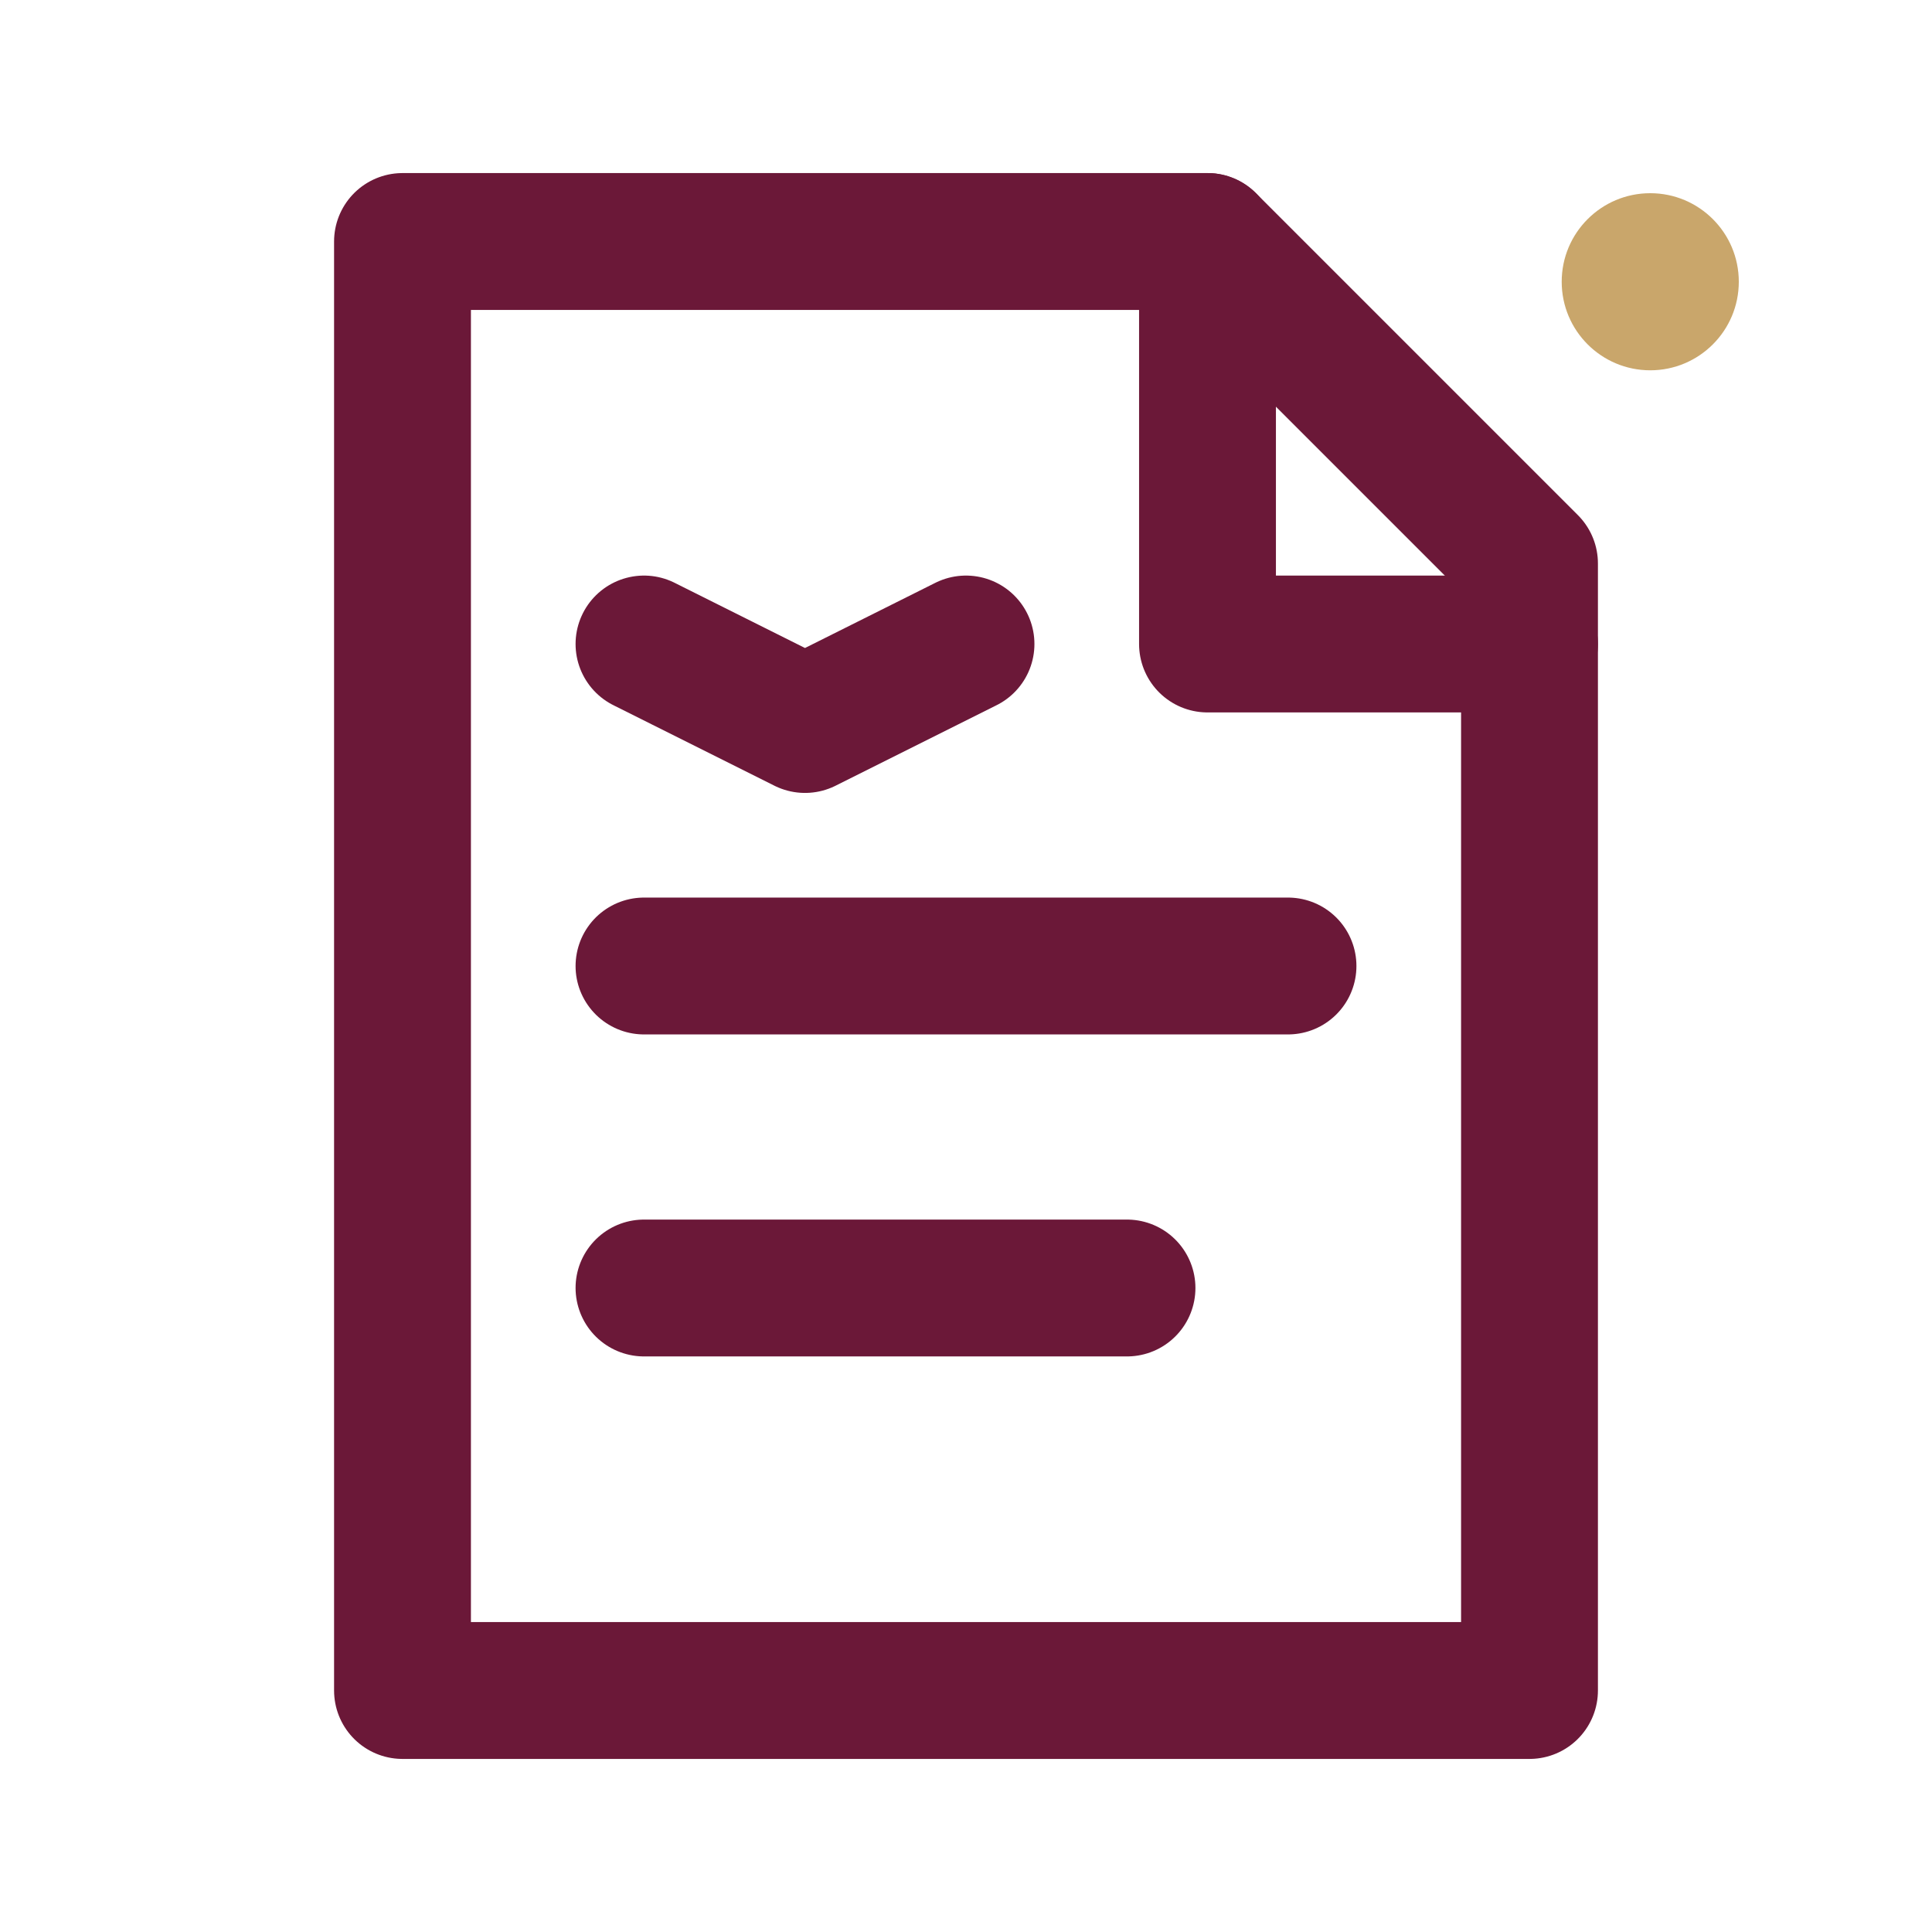
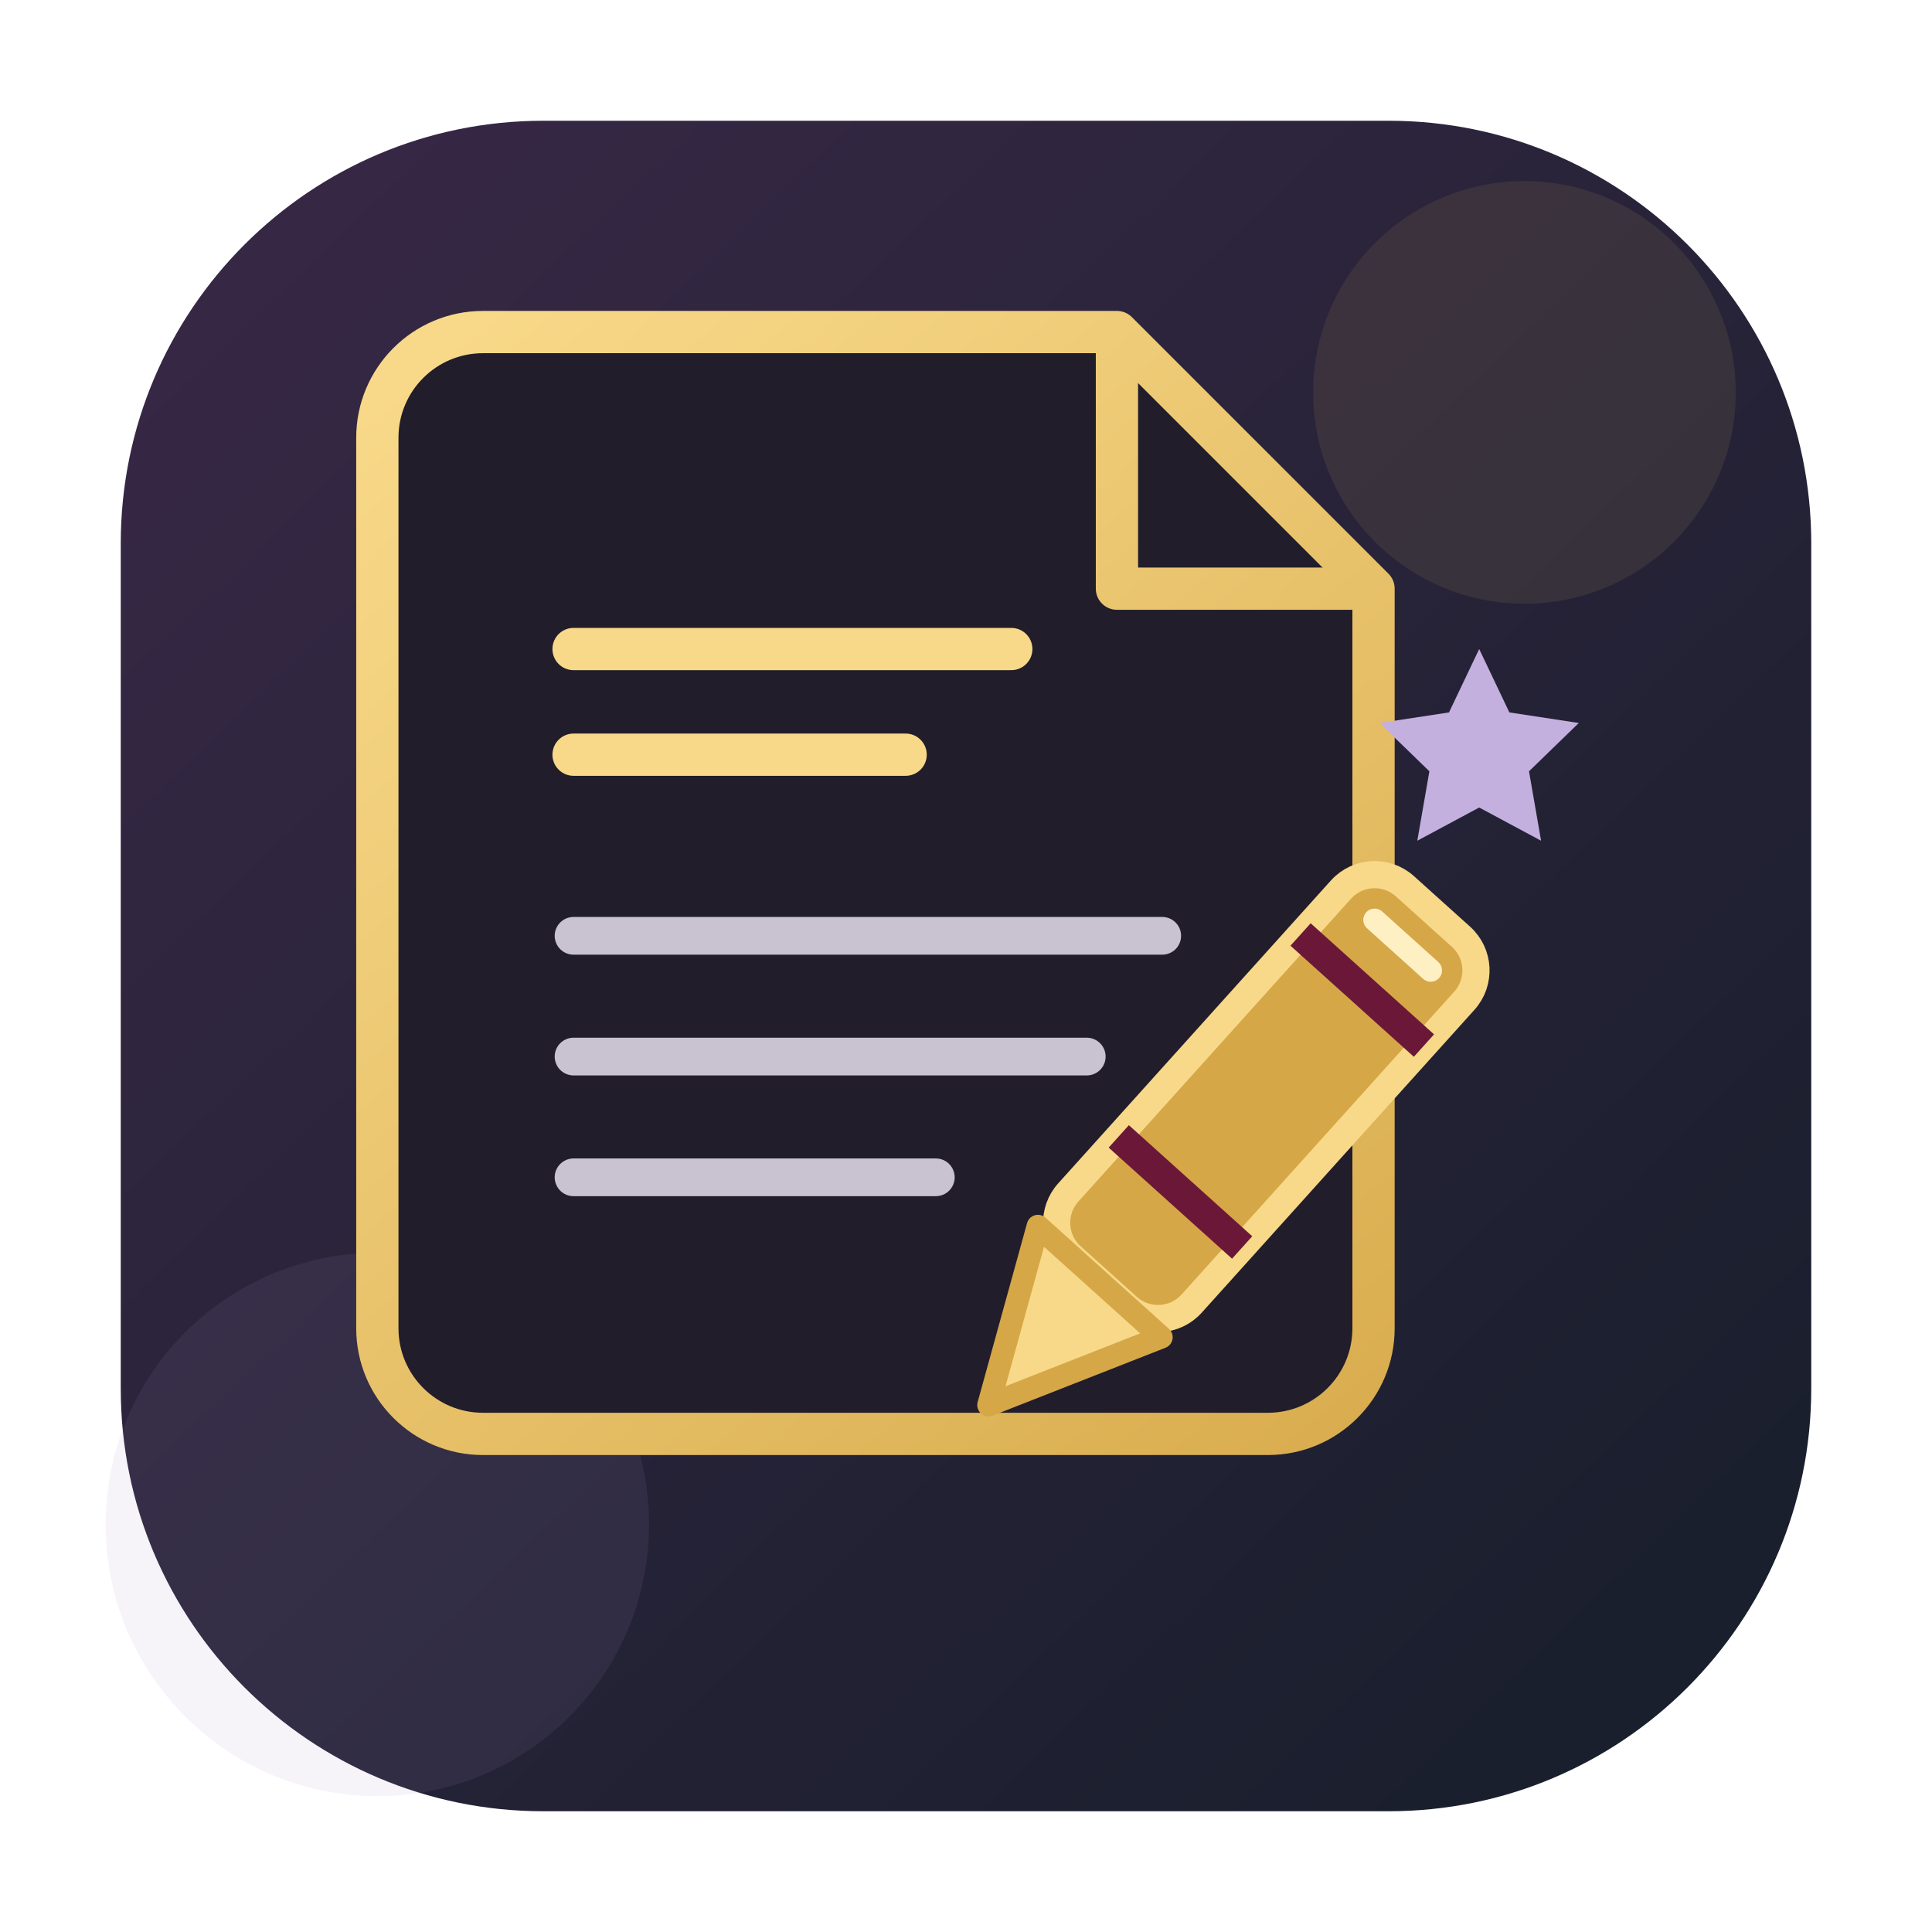
- <svg xmlns="http://www.w3.org/2000/svg" width="24" height="24" viewBox="0 0 24 24" fill="none" role="img" aria-labelledby="title desc">
-   <g stroke="#6B1838" stroke-width="1.7" stroke-linecap="round" stroke-linejoin="round">
-     <path d="M5 3h10l4 4v14H5z" />
-     <path d="M15 3v5h4M8 12h8M8 16h6" />
-     <path d="m8 8 2 1 2-1" />
+ <svg xmlns="http://www.w3.org/2000/svg" viewBox="0 0 128 128" width="128" height="128" fill="none" role="img" aria-labelledby="cover-title cover-desc">
+   <defs>
+     <linearGradient id="cover-bg" x1="12" y1="10" x2="116" y2="118" gradientUnits="userSpaceOnUse">
+       <stop stop-color="#382846" />
+       <stop offset="1" stop-color="#171E2B" />
+     </linearGradient>
+     <linearGradient id="cover-gold" x1="29" y1="23" x2="98" y2="105" gradientUnits="userSpaceOnUse">
+       <stop stop-color="#F8D989" />
+       <stop offset="1" stop-color="#D5A747" />
+     </linearGradient>
+   </defs>
+   <rect x="8" y="8" width="112" height="112" rx="28" fill="url(#cover-bg)" />
+   <circle cx="101" cy="26" r="14" fill="#D9B45D" opacity=".10" />
+   <circle cx="25" cy="101" r="18" fill="#A78BC5" opacity=".10" />
+   <path d="M32 22h42l17 17v49a7 7 0 0 1-7 7H32a7 7 0 0 1-7-7V29a7 7 0 0 1 7-7Z" fill="#211D2B" stroke="url(#cover-gold)" stroke-width="2.8" stroke-linejoin="round" />
+   <path d="M74 22v17h17" stroke="url(#cover-gold)" stroke-width="2.8" stroke-linejoin="round" />
+   <path d="M38 43h29M38 50h22" stroke="#F8D989" stroke-width="2.8" stroke-linecap="round" />
+   <path d="M38 62h39M38 70h34M38 78h24" stroke="#C9C2D1" stroke-width="2.5" stroke-linecap="round" />
+   <g transform="rotate(42 82 77)">
+     <rect x="75" y="56" width="11" height="33" rx="3" fill="#D5A747" stroke="#F8D989" stroke-width="1.8" />
+     <path d="M75 63h11M75 81h11" stroke="#6B1838" stroke-width="2" />
+     <path d="M75 89h11l-5.5 11L75 89Z" fill="#F8D989" stroke="#D5A747" stroke-width="1.5" stroke-linejoin="round" />
+     <path d="M78 59h5" stroke="#FFF0C4" stroke-width="1.5" stroke-linecap="round" />
  </g>
-   <circle cx="20.5" cy="3.5" r="1.1" fill="#C9A66B" />
+   <path d="m98 43 2 4.2 4.6.7-3.3 3.2.8 4.6-4.1-2.2-4.1 2.2.8-4.6-3.3-3.2 4.6-.7 2-4.2Z" fill="#C4B0DE" />
</svg>
